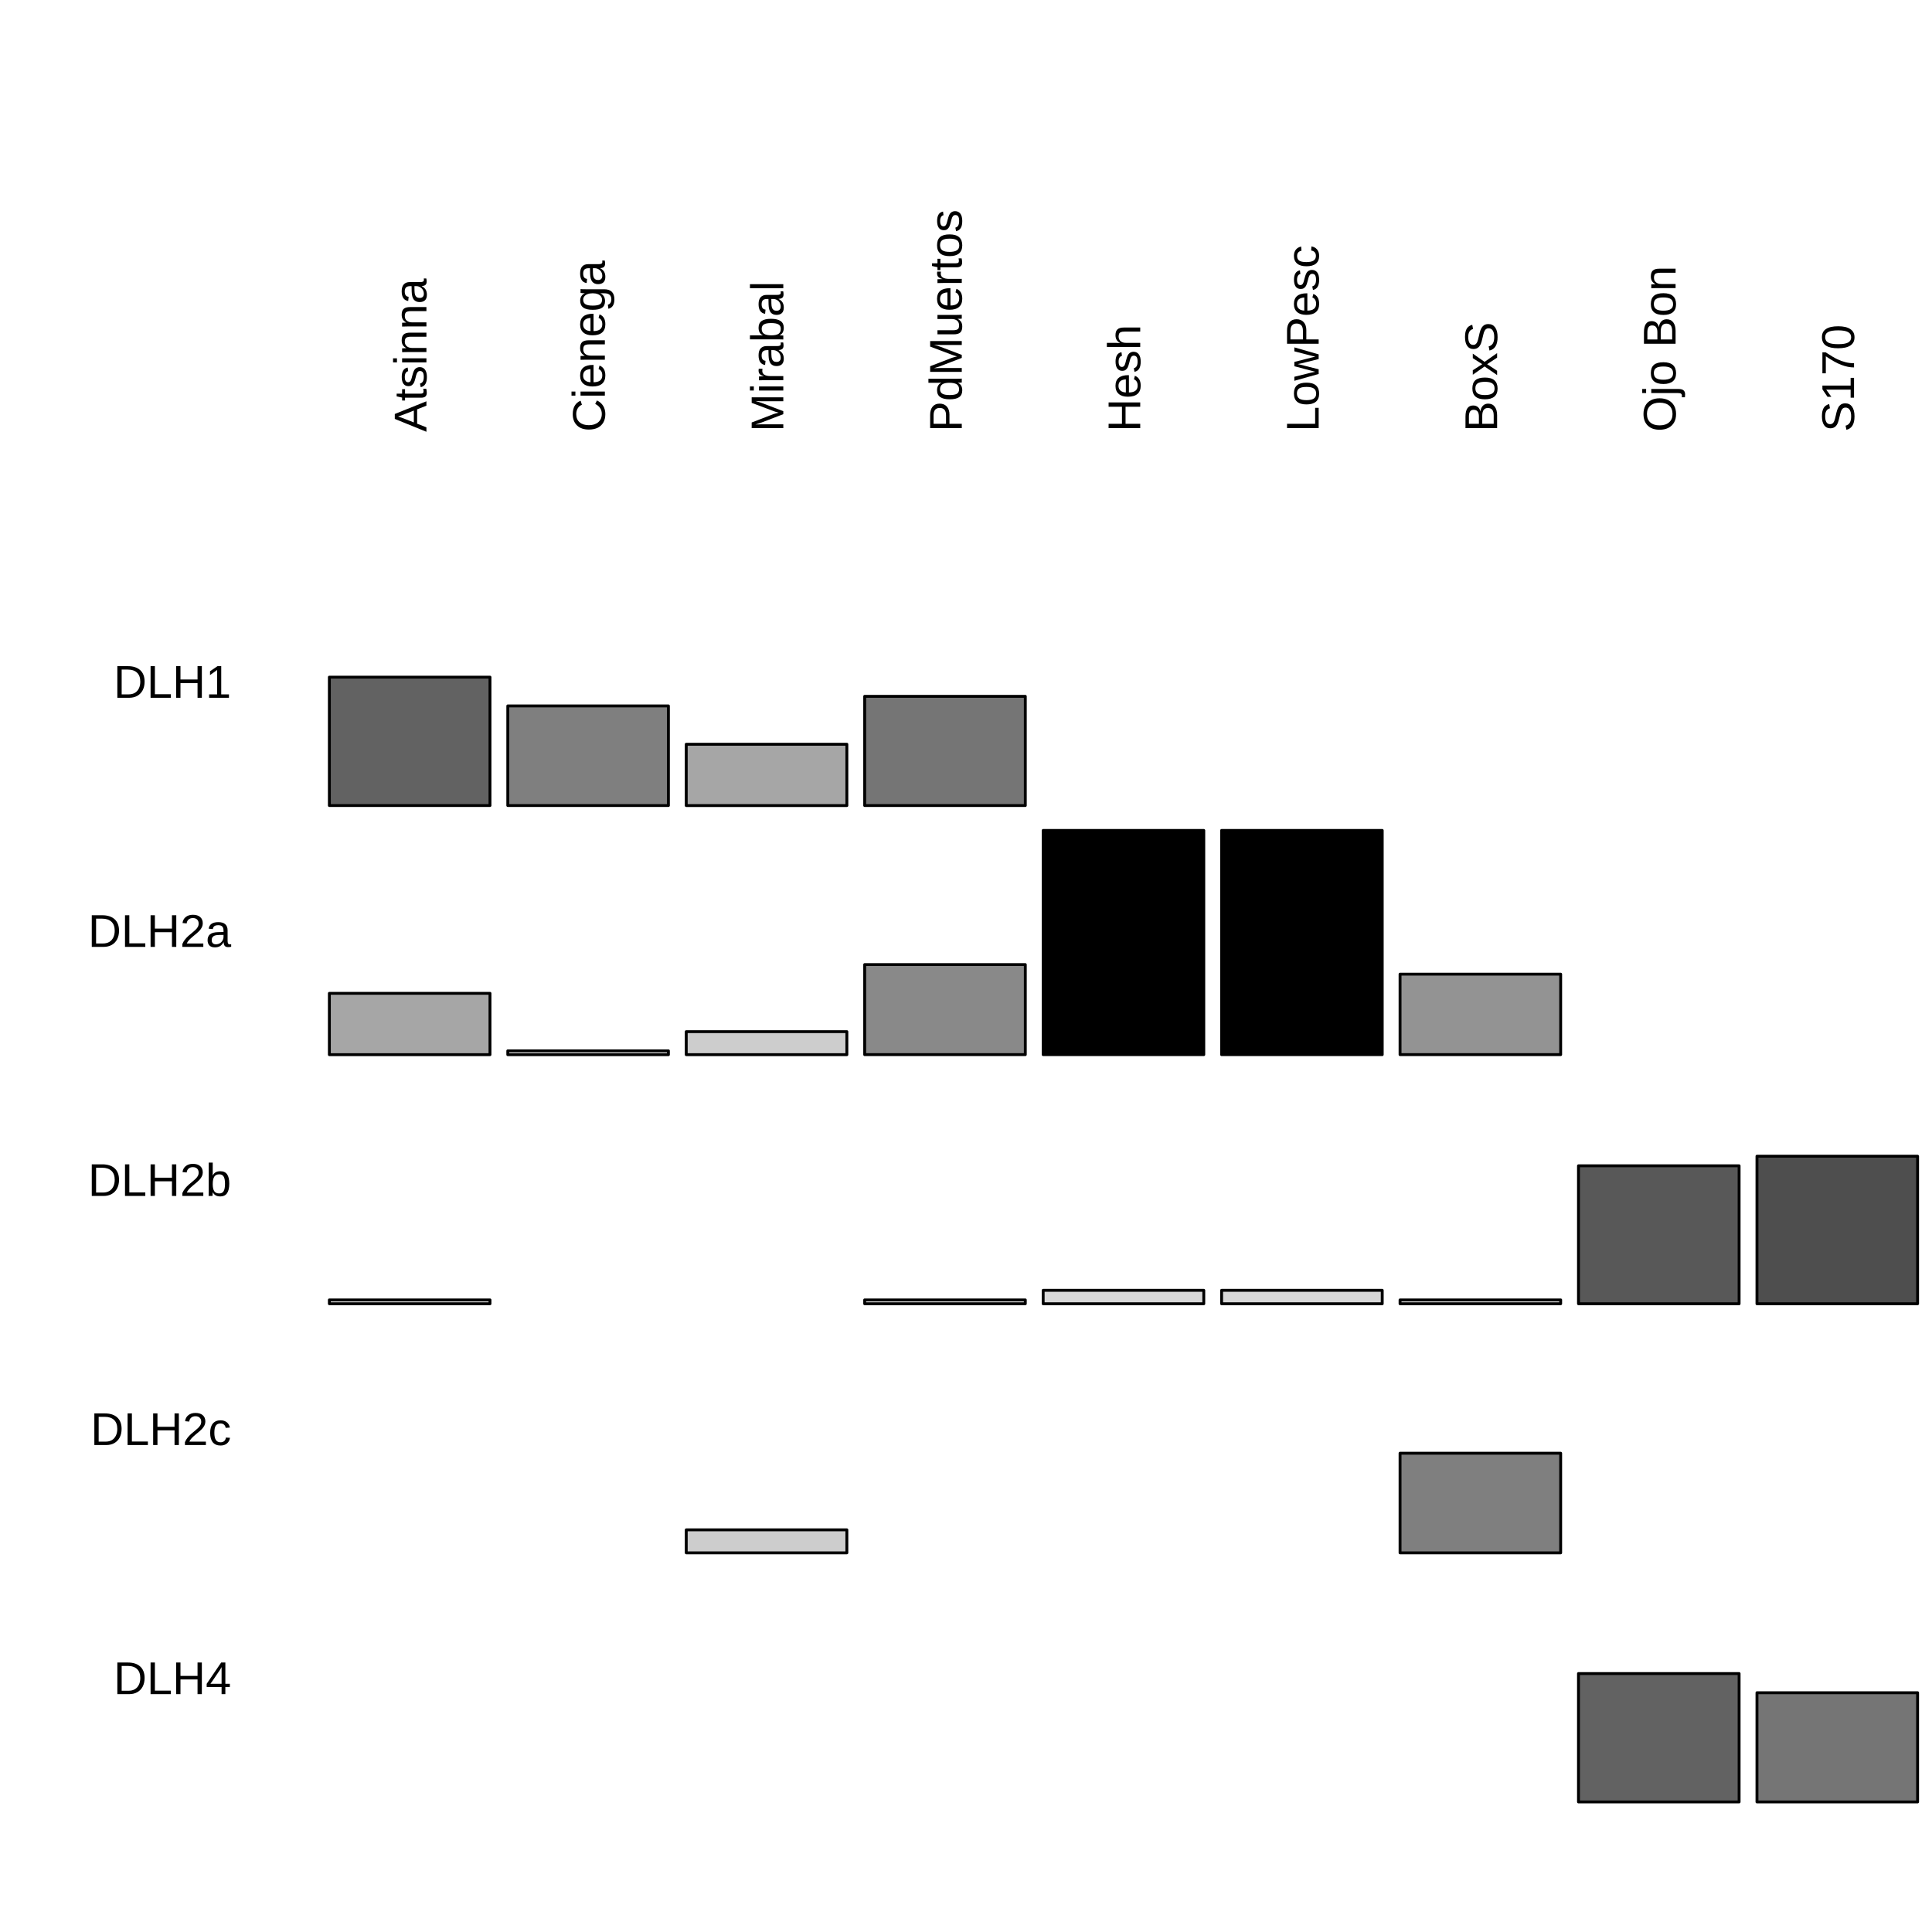
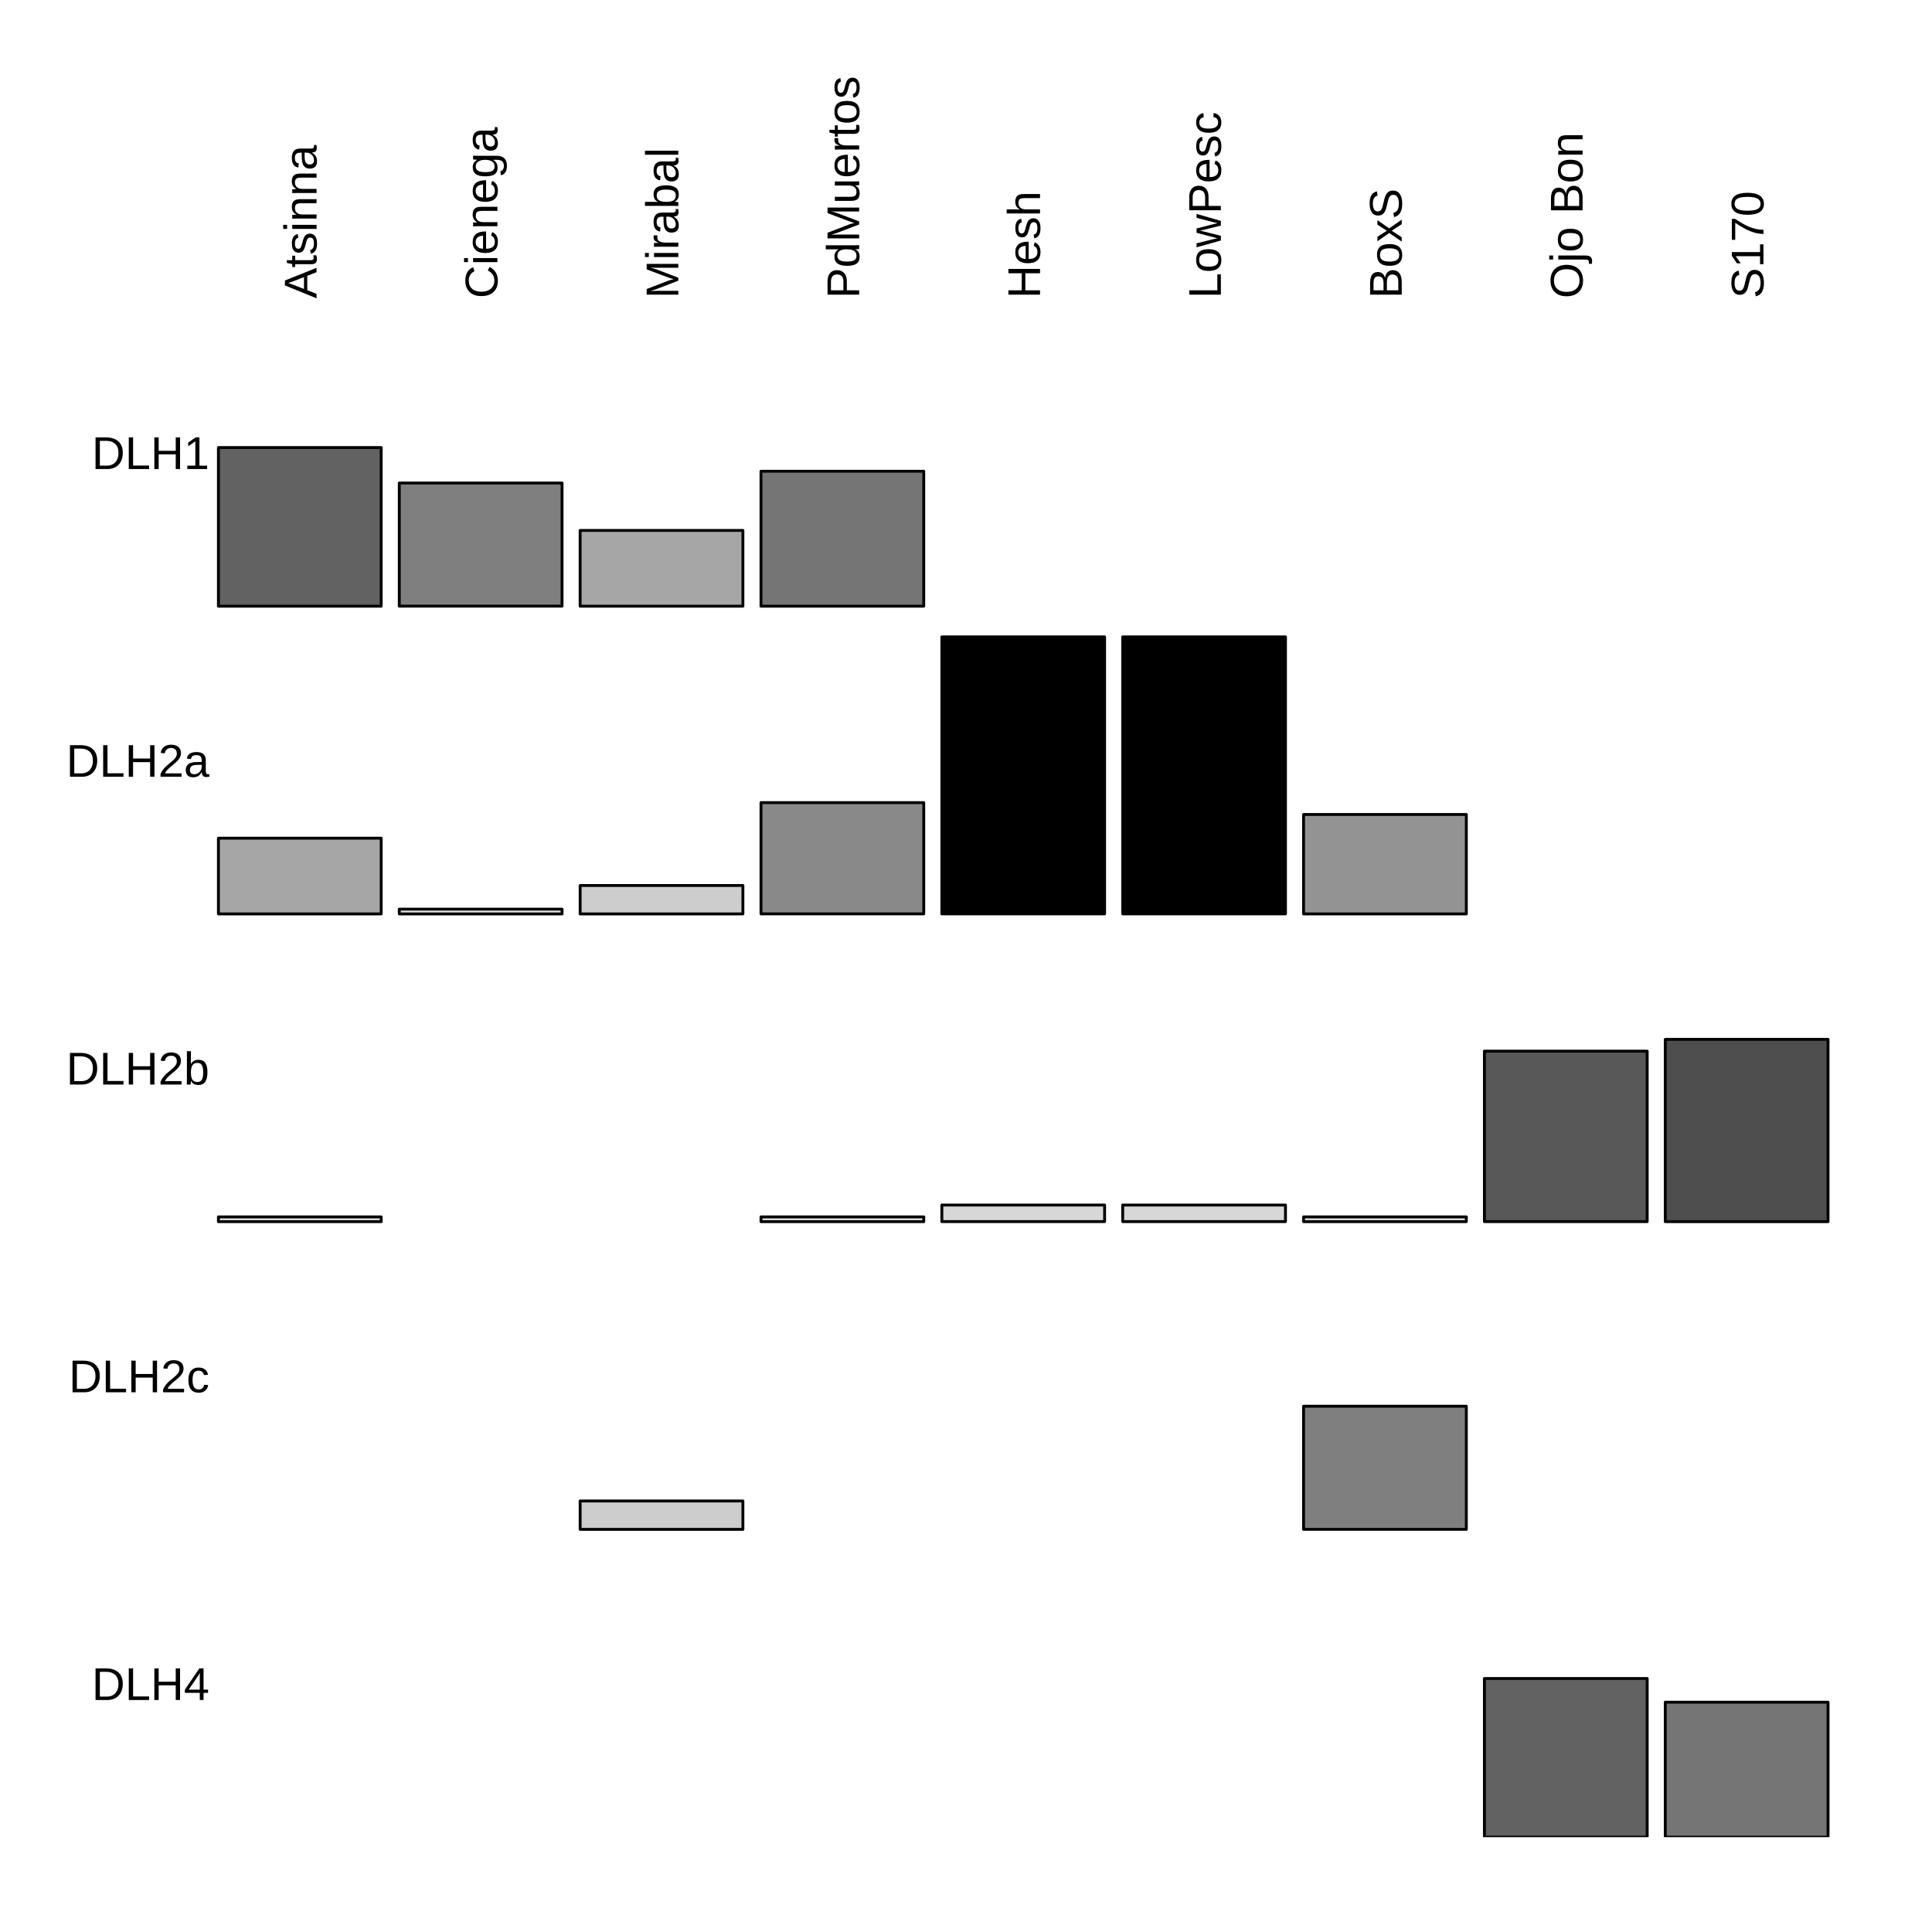
<svg xmlns="http://www.w3.org/2000/svg" class="svglite" width="504.00pt" height="504.00pt" viewBox="0 0 504.00 504.00">
  <defs>
    <style type="text/css">
    .svglite line, .svglite polyline, .svglite polygon, .svglite path, .svglite rect, .svglite circle {
      fill: none;
      stroke: #000000;
      stroke-linecap: round;
      stroke-linejoin: round;
      stroke-miterlimit: 10.00;
    }
    .svglite text {
      white-space: pre;
    }
  </style>
  </defs>
  <rect width="100%" height="100%" style="stroke: none; fill: #FFFFFF;" />
  <defs>
    <clipPath id="cpMC4wMHw1MDQuMDB8MC4wMHw1MDQuMDA=">
      <rect x="0.00" y="0.00" width="504.00" height="504.00" />
    </clipPath>
  </defs>
  <g clip-path="url(#cpMC4wMHw1MDQuMDB8MC4wMHw1MDQuMDA=)">
</g>
  <defs>
-     <clipPath id="cpMS40NHw1MDIuNTZ8MS40NHw1MDIuNTY=">
-       <rect x="1.44" y="1.44" width="501.12" height="501.12" />
+     <clipPath id="cpNTQuNjJ8NDc5LjI1fDc3Ljg1fDQ3OS4yNQ==">
+       <rect x="54.62" y="77.85" width="424.63" height="401.40" />
    </clipPath>
  </defs>
-   <g clip-path="url(#cpMS40NHw1MDIuNTZ8MS40NHw1MDIuNTY=)">
-     <rect x="85.92" y="176.65" width="41.90" height="33.49" style="stroke-width: 0.75; fill: #626262;" />
-     <rect x="85.92" y="259.13" width="41.90" height="16.00" style="stroke-width: 0.75; fill: #A6A6A6;" />
-     <rect x="85.92" y="339.11" width="41.90" height="1.00" style="stroke-width: 0.75; fill: #E1E1E1;" />
-     <rect x="85.92" y="470.07" width="41.90" height="0.00" style="stroke-width: 0.75; fill: #F5F5F5;" />
-     <rect x="132.47" y="184.15" width="41.90" height="25.99" style="stroke-width: 0.75; fill: #7F7F7F;" />
-     <rect x="132.47" y="274.13" width="41.90" height="1.00" style="stroke-width: 0.75; fill: #E1E1E1;" />
-     <rect x="132.47" y="340.11" width="41.90" height="0.00" style="stroke-width: 0.75; fill: #EBEBEB;" />
-     <rect x="179.02" y="194.15" width="41.90" height="16.00" style="stroke-width: 0.75; fill: #A6A6A6;" />
-     <rect x="179.02" y="269.13" width="41.90" height="6.00" style="stroke-width: 0.75; fill: #CDCDCD;" />
-     <rect x="179.02" y="340.11" width="41.90" height="0.00" style="stroke-width: 0.75; fill: #EBEBEB;" />
-     <rect x="179.02" y="399.09" width="41.90" height="6.00" style="stroke-width: 0.75; fill: #CDCDCD;" />
-     <rect x="225.57" y="181.65" width="41.90" height="28.49" style="stroke-width: 0.75; fill: #757575;" />
-     <rect x="225.57" y="251.63" width="41.90" height="23.49" style="stroke-width: 0.75; fill: #898989;" />
-     <rect x="225.57" y="339.11" width="41.90" height="1.00" style="stroke-width: 0.75; fill: #E1E1E1;" />
-     <rect x="272.13" y="216.64" width="41.90" height="58.48" style="stroke-width: 0.75; fill: #000000;" />
-     <rect x="272.13" y="336.61" width="41.90" height="3.50" style="stroke-width: 0.75; fill: #D7D7D7;" />
-     <rect x="318.68" y="210.14" width="41.90" height="0.00" style="stroke-width: 0.75; fill: #F5F5F5;" />
-     <rect x="318.68" y="216.64" width="41.90" height="58.48" style="stroke-width: 0.75; fill: #000000;" />
-     <rect x="318.68" y="336.61" width="41.90" height="3.50" style="stroke-width: 0.75; fill: #D7D7D7;" />
-     <rect x="365.23" y="254.13" width="41.90" height="20.99" style="stroke-width: 0.75; fill: #939393;" />
-     <rect x="365.23" y="339.11" width="41.90" height="1.00" style="stroke-width: 0.75; fill: #E1E1E1;" />
-     <rect x="365.23" y="379.10" width="41.90" height="25.99" style="stroke-width: 0.75; fill: #7F7F7F;" />
-     <rect x="411.78" y="304.12" width="41.90" height="35.99" style="stroke-width: 0.75; fill: #585858;" />
-     <rect x="411.78" y="436.58" width="41.90" height="33.49" style="stroke-width: 0.75; fill: #626262;" />
-     <rect x="458.34" y="301.62" width="41.90" height="38.49" style="stroke-width: 0.75; fill: #4E4E4E;" />
-     <rect x="458.34" y="441.58" width="41.90" height="28.49" style="stroke-width: 0.75; fill: #757575;" />
-     <text x="60.31" y="182.03" text-anchor="end" style="font-size: 12.00px; font-family: &quot;Arial&quot;;" textLength="32.60px" lengthAdjust="spacingAndGlyphs">DLH1</text>
-     <text x="60.31" y="247.01" text-anchor="end" style="font-size: 12.00px; font-family: &quot;Arial&quot;;" textLength="39.96px" lengthAdjust="spacingAndGlyphs">DLH2a</text>
-     <text x="60.31" y="311.99" text-anchor="end" style="font-size: 12.00px; font-family: &quot;Arial&quot;;" textLength="40.22px" lengthAdjust="spacingAndGlyphs">DLH2b</text>
-     <text x="60.31" y="376.97" text-anchor="end" style="font-size: 12.00px; font-family: &quot;Arial&quot;;" textLength="39.20px" lengthAdjust="spacingAndGlyphs">DLH2c</text>
-     <text x="60.31" y="441.95" text-anchor="end" style="font-size: 12.00px; font-family: &quot;Arial&quot;;" textLength="32.60px" lengthAdjust="spacingAndGlyphs">DLH4</text>
-     <text transform="translate(111.24,112.67) rotate(-90)" style="font-size: 12.00px; font-family: &quot;Arial&quot;;" textLength="44.88px" lengthAdjust="spacingAndGlyphs">Atsinna</text>
-     <text transform="translate(157.79,112.67) rotate(-90)" style="font-size: 12.00px; font-family: &quot;Arial&quot;;" textLength="49.08px" lengthAdjust="spacingAndGlyphs">Cienega</text>
-     <text transform="translate(204.34,112.67) rotate(-90)" style="font-size: 12.00px; font-family: &quot;Arial&quot;;" textLength="44.29px" lengthAdjust="spacingAndGlyphs">Mirabal</text>
-     <text transform="translate(250.90,112.67) rotate(-90)" style="font-size: 12.00px; font-family: &quot;Arial&quot;;" textLength="63.45px" lengthAdjust="spacingAndGlyphs">PdMuertos</text>
-     <text transform="translate(297.45,112.67) rotate(-90)" style="font-size: 12.00px; font-family: &quot;Arial&quot;;" textLength="30.28px" lengthAdjust="spacingAndGlyphs">Hesh</text>
-     <text transform="translate(344.00,112.67) rotate(-90)" style="font-size: 12.00px; font-family: &quot;Arial&quot;;" textLength="50.70px" lengthAdjust="spacingAndGlyphs">LowPesc</text>
-     <text transform="translate(390.55,112.67) rotate(-90)" style="font-size: 12.00px; font-family: &quot;Arial&quot;;" textLength="29.94px" lengthAdjust="spacingAndGlyphs">BoxS</text>
-     <text transform="translate(437.11,112.67) rotate(-90)" style="font-size: 12.00px; font-family: &quot;Arial&quot;;" textLength="47.13px" lengthAdjust="spacingAndGlyphs">Ojo Bon</text>
-     <text transform="translate(483.66,112.67) rotate(-90)" style="font-size: 12.00px; font-family: &quot;Arial&quot;;" textLength="30.54px" lengthAdjust="spacingAndGlyphs">S170</text>
+   <g clip-path="url(#cpNTQuNjJ8NDc5LjI1fDc3Ljg1fDQ3OS4yNQ==)">
+     <rect x="56.98" y="116.75" width="42.46" height="41.38" style="stroke-width: 0.75; fill: #626262;" />
+     <rect x="56.98" y="218.65" width="42.46" height="19.76" style="stroke-width: 0.75; fill: #A6A6A6;" />
+     <rect x="56.98" y="317.45" width="42.46" height="1.24" style="stroke-width: 0.75; fill: #E1E1E1;" />
+     <rect x="56.98" y="479.25" width="42.46" height="0.00" style="stroke-width: 0.75; fill: #F5F5F5;" />
+     <rect x="104.16" y="126.01" width="42.46" height="32.11" style="stroke-width: 0.75; fill: #7F7F7F;" />
+     <rect x="104.16" y="237.17" width="42.46" height="1.24" style="stroke-width: 0.75; fill: #E1E1E1;" />
+     <rect x="104.16" y="318.69" width="42.46" height="0.00" style="stroke-width: 0.75; fill: #EBEBEB;" />
+     <rect x="151.34" y="138.37" width="42.46" height="19.76" style="stroke-width: 0.75; fill: #A6A6A6;" />
+     <rect x="151.34" y="231.00" width="42.46" height="7.41" style="stroke-width: 0.75; fill: #CDCDCD;" />
+     <rect x="151.34" y="318.69" width="42.46" height="0.00" style="stroke-width: 0.75; fill: #EBEBEB;" />
+     <rect x="151.34" y="391.56" width="42.46" height="7.41" style="stroke-width: 0.75; fill: #CDCDCD;" />
+     <rect x="198.52" y="122.93" width="42.46" height="35.20" style="stroke-width: 0.75; fill: #757575;" />
+     <rect x="198.52" y="209.38" width="42.46" height="29.02" style="stroke-width: 0.75; fill: #898989;" />
+     <rect x="198.52" y="317.45" width="42.46" height="1.24" style="stroke-width: 0.75; fill: #E1E1E1;" />
+     <rect x="245.70" y="166.15" width="42.46" height="72.25" style="stroke-width: 0.75; fill: #000000;" />
+     <rect x="245.70" y="314.36" width="42.46" height="4.32" style="stroke-width: 0.75; fill: #D7D7D7;" />
+     <rect x="292.88" y="158.13" width="42.46" height="0.00" style="stroke-width: 0.75; fill: #F5F5F5;" />
+     <rect x="292.88" y="166.15" width="42.46" height="72.25" style="stroke-width: 0.75; fill: #000000;" />
+     <rect x="292.88" y="314.36" width="42.46" height="4.32" style="stroke-width: 0.75; fill: #D7D7D7;" />
+     <rect x="340.06" y="212.47" width="42.46" height="25.94" style="stroke-width: 0.75; fill: #939393;" />
+     <rect x="340.06" y="317.45" width="42.46" height="1.24" style="stroke-width: 0.75; fill: #E1E1E1;" />
+     <rect x="340.06" y="366.85" width="42.46" height="32.11" style="stroke-width: 0.75; fill: #7F7F7F;" />
+     <rect x="387.24" y="274.22" width="42.46" height="44.46" style="stroke-width: 0.75; fill: #585858;" />
+     <rect x="387.24" y="437.87" width="42.46" height="41.38" style="stroke-width: 0.75; fill: #626262;" />
+     <rect x="434.42" y="271.14" width="42.46" height="47.55" style="stroke-width: 0.75; fill: #4E4E4E;" />
+     <rect x="434.42" y="444.05" width="42.46" height="35.20" style="stroke-width: 0.75; fill: #757575;" />
+   </g>
+   <g clip-path="url(#cpMC4wMHw1MDQuMDB8MC4wMHw1MDQuMDA=)">
+     <text x="54.62" y="122.36" text-anchor="end" style="font-size: 12.00px; font-family: &quot;Arial&quot;;" textLength="32.60px" lengthAdjust="spacingAndGlyphs">DLH1</text>
+     <text x="54.62" y="202.64" text-anchor="end" style="font-size: 12.00px; font-family: &quot;Arial&quot;;" textLength="39.96px" lengthAdjust="spacingAndGlyphs">DLH2a</text>
+     <text x="54.62" y="282.92" text-anchor="end" style="font-size: 12.00px; font-family: &quot;Arial&quot;;" textLength="40.22px" lengthAdjust="spacingAndGlyphs">DLH2b</text>
+     <text x="54.62" y="363.20" text-anchor="end" style="font-size: 12.00px; font-family: &quot;Arial&quot;;" textLength="39.20px" lengthAdjust="spacingAndGlyphs">DLH2c</text>
+     <text x="54.62" y="443.48" text-anchor="end" style="font-size: 12.00px; font-family: &quot;Arial&quot;;" textLength="32.60px" lengthAdjust="spacingAndGlyphs">DLH4</text>
+     <text transform="translate(82.58,77.85) rotate(-90)" style="font-size: 12.00px; font-family: &quot;Arial&quot;;" textLength="44.88px" lengthAdjust="spacingAndGlyphs">Atsinna</text>
+     <text transform="translate(129.76,77.85) rotate(-90)" style="font-size: 12.00px; font-family: &quot;Arial&quot;;" textLength="49.08px" lengthAdjust="spacingAndGlyphs">Cienega</text>
+     <text transform="translate(176.95,77.85) rotate(-90)" style="font-size: 12.00px; font-family: &quot;Arial&quot;;" textLength="44.29px" lengthAdjust="spacingAndGlyphs">Mirabal</text>
+     <text transform="translate(224.13,77.85) rotate(-90)" style="font-size: 12.00px; font-family: &quot;Arial&quot;;" textLength="63.45px" lengthAdjust="spacingAndGlyphs">PdMuertos</text>
+     <text transform="translate(271.31,77.85) rotate(-90)" style="font-size: 12.00px; font-family: &quot;Arial&quot;;" textLength="30.28px" lengthAdjust="spacingAndGlyphs">Hesh</text>
+     <text transform="translate(318.49,77.85) rotate(-90)" style="font-size: 12.00px; font-family: &quot;Arial&quot;;" textLength="50.70px" lengthAdjust="spacingAndGlyphs">LowPesc</text>
+     <text transform="translate(365.67,77.85) rotate(-90)" style="font-size: 12.00px; font-family: &quot;Arial&quot;;" textLength="29.94px" lengthAdjust="spacingAndGlyphs">BoxS</text>
+     <text transform="translate(412.85,77.85) rotate(-90)" style="font-size: 12.00px; font-family: &quot;Arial&quot;;" textLength="47.13px" lengthAdjust="spacingAndGlyphs">Ojo Bon</text>
+     <text transform="translate(460.03,77.85) rotate(-90)" style="font-size: 12.00px; font-family: &quot;Arial&quot;;" textLength="30.54px" lengthAdjust="spacingAndGlyphs">S170</text>
  </g>
</svg>
